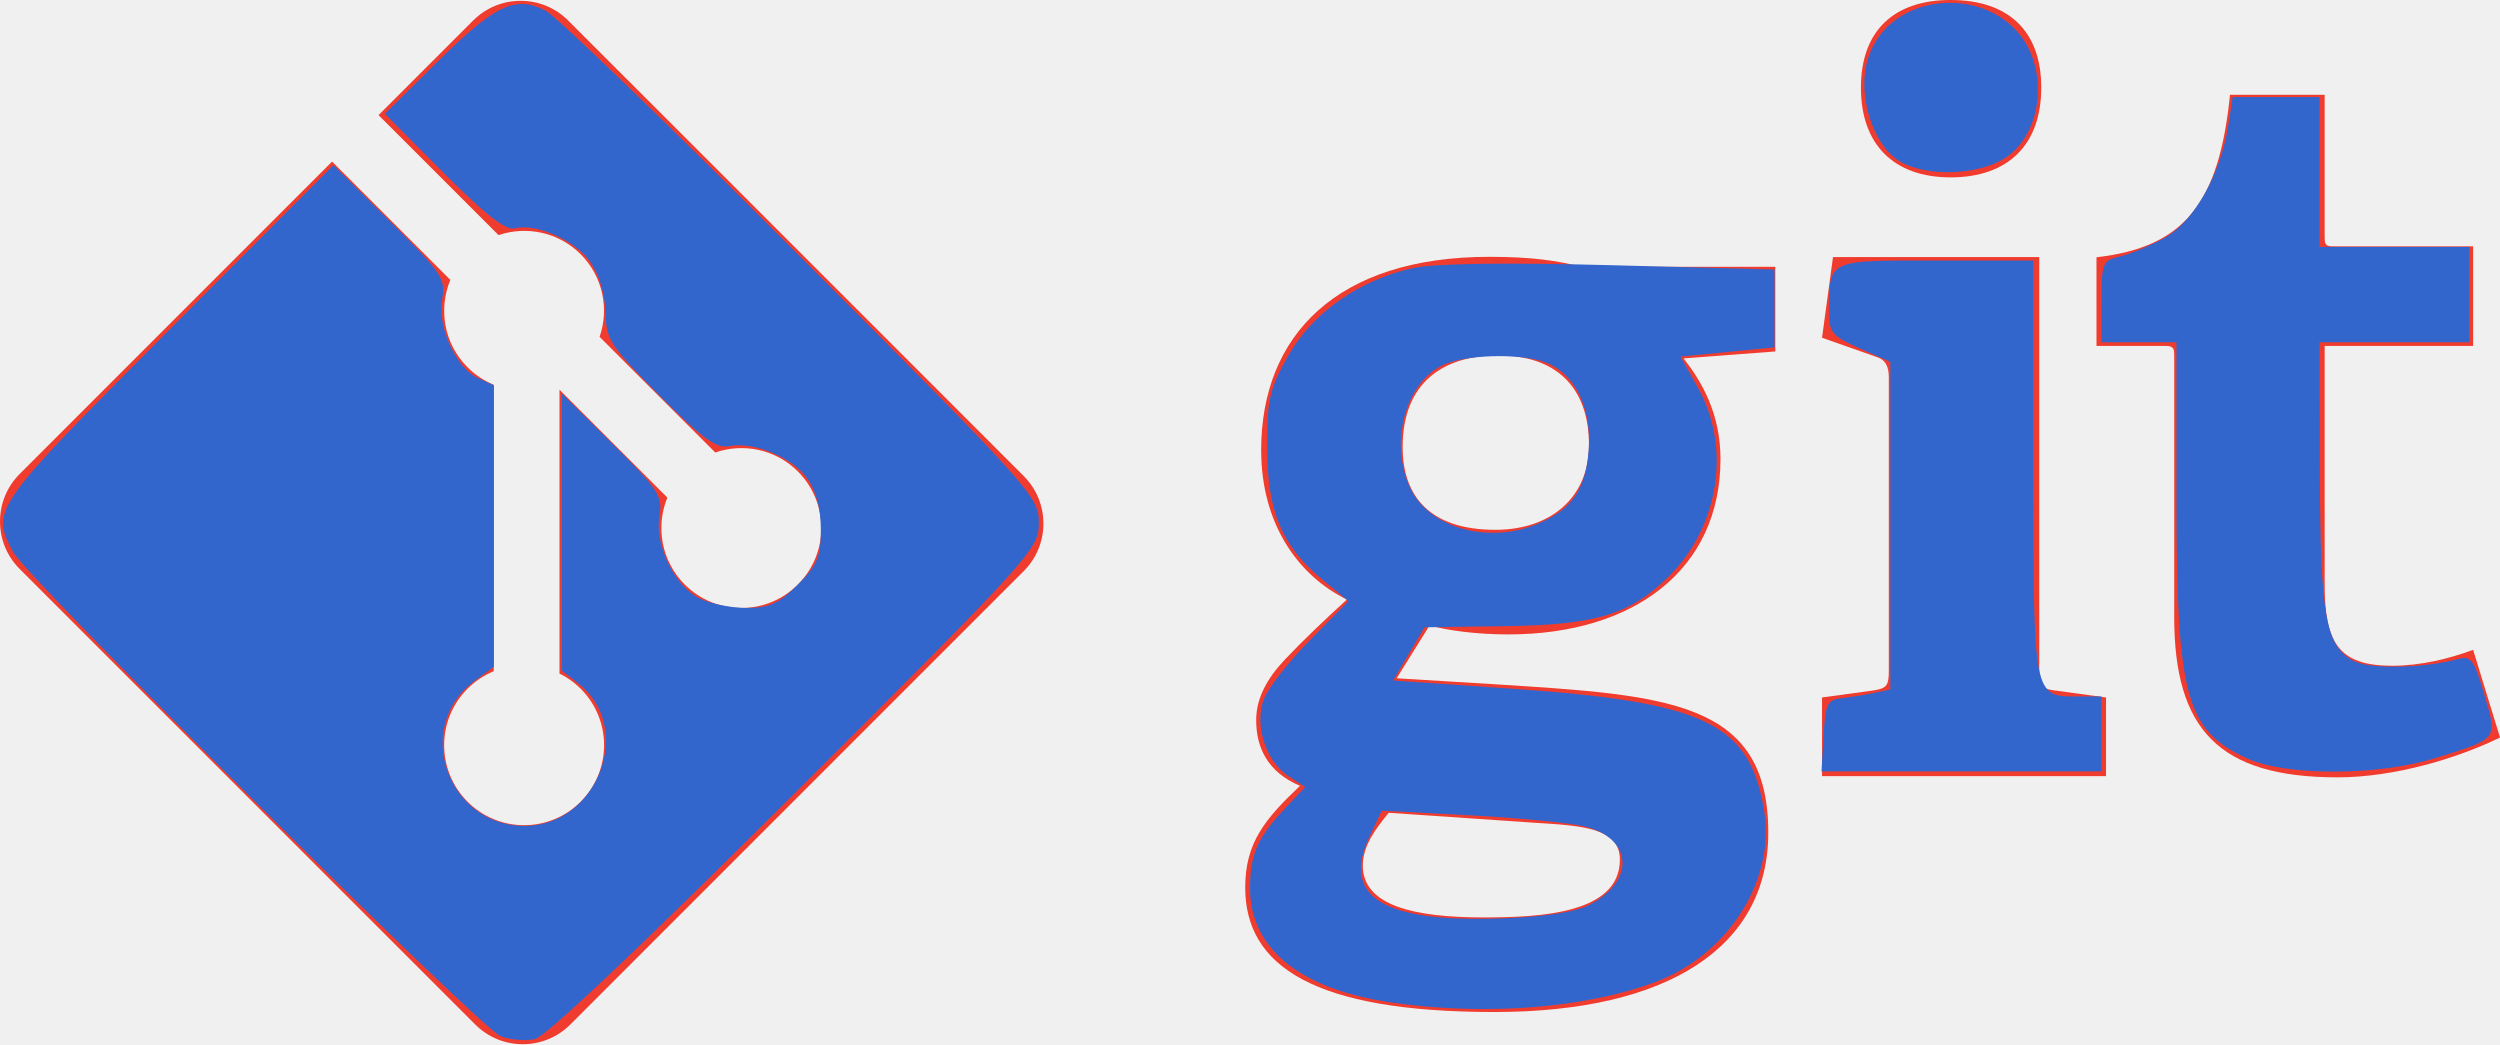
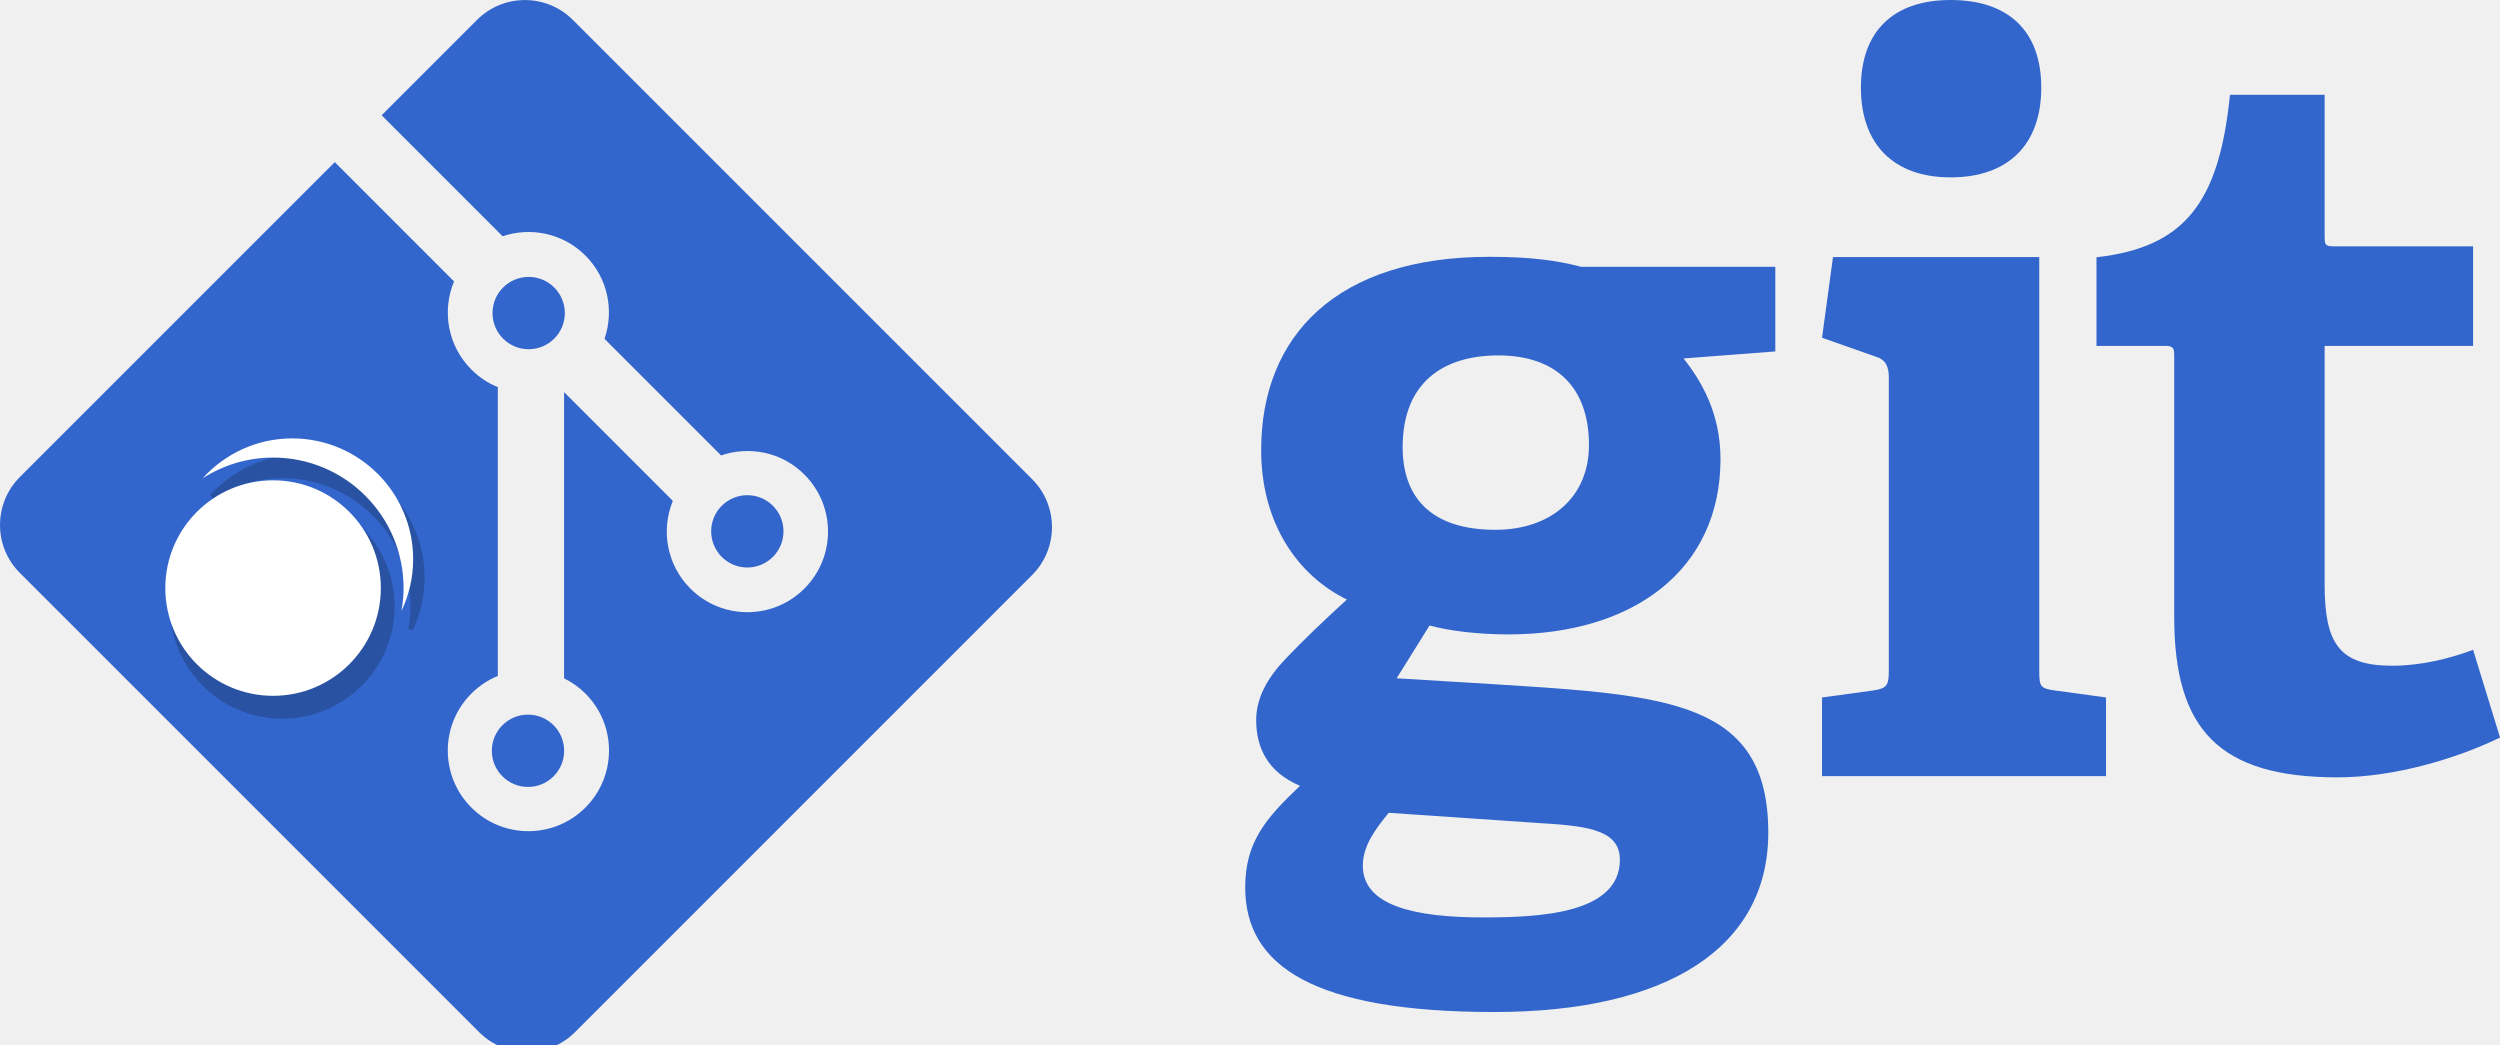
- <svg xmlns="http://www.w3.org/2000/svg" id="svg2" version="1.1" xml:space="preserve" width="272.962" height="114.013" viewBox="0 0 272.962 114.013">
-   <defs id="defs6" />
-   <g id="g10" transform="matrix(1.25,0,0,-1.25,0,114.0125)">
-     <g id="g12" transform="scale(0.1,0.1)">
-       <path d="m 1308.73,601.652 c -47.88,0 -83.54,-23.511 -83.54,-80.093 0,-42.633 23.5,-72.227 80.96,-72.227 48.7,0 81.78,28.695 81.78,73.988 0,51.328 -29.6,78.332 -79.2,78.332 z M 1213,202.133 c -11.33,-13.906 -22.62,-28.68 -22.62,-46.117 0,-34.786 44.36,-45.254 105.3,-45.254 50.48,0 119.24,3.535 119.24,50.468 0,27.895 -33.08,29.622 -74.88,32.243 l -127.04,8.66 z m 257.61,396.89 c 15.64,-20.023 32.2,-47.878 32.2,-87.91 0,-96.601 -75.72,-153.164 -185.35,-153.164 -27.88,0 -53.12,3.473 -68.77,7.817 l -28.73,-46.118 85.28,-5.21 c 150.58,-9.594 239.32,-13.954 239.32,-129.661 0,-100.109 -87.88,-156.652 -239.32,-156.652 -157.52,0 -217.57,40.039 -217.57,108.781 0,39.18 17.41,60.02 47.87,88.782 -28.73,12.144 -38.29,33.89 -38.29,57.398 0,19.16 9.56,36.562 25.25,53.109 15.66,16.52 33.06,33.078 53.95,52.219 -42.64,20.883 -74.85,66.141 -74.85,130.555 0,100.074 66.15,168.804 199.28,168.804 37.43,0 60.07,-3.445 80.09,-8.699 l 169.72,0 0,-73.957 -80.08,-6.094" style="fill:#f03c2e;fill-opacity:1;fill-rule:nonzero;stroke:none" id="path14" />
-       <path d="m 1703.8,757.168 c -49.62,0 -78.33,28.746 -78.33,78.371 0,49.563 28.71,76.563 78.33,76.563 50.48,0 79.2,-27 79.2,-76.563 0,-49.625 -28.72,-78.371 -79.2,-78.371 z m -112.29,-523.012 0,68.719 44.4,6.074 c 12.19,1.766 13.92,4.356 13.92,17.442 l 0,255.867 c 0,9.555 -2.6,15.672 -11.33,18.262 l -46.99,16.55 9.57,70.469 180.17,0 0,-361.148 c 0,-13.95 0.84,-15.676 13.93,-17.442 l 44.39,-6.074 0,-68.719 -248.06,0" style="fill:#f03c2e;fill-opacity:1;fill-rule:nonzero;stroke:none" id="path16" />
-       <path d="m 2183.73,267.895 c -37.44,-18.254 -92.26,-34.793 -141.89,-34.793 -103.56,0 -142.71,41.734 -142.71,140.121 l 0,228.004 c 0,5.211 0,8.707 -6.99,8.707 l -60.91,0 0,77.453 c 76.61,8.726 107.05,47.027 116.62,141.886 l 82.69,0 0,-123.625 c 0,-6.07 0,-8.699 6.97,-8.699 l 122.7,0 0,-87.015 -129.67,0 0,-207.989 c 0,-51.355 12.2,-71.355 59.17,-71.355 24.4,0 49.61,6.074 70.5,13.914 l 23.52,-76.609" style="fill:#f03c2e;fill-opacity:1;fill-rule:nonzero;stroke:none" id="path18" />
-       <path d="m 894.215,496.285 -397.938,397.91 c -22.898,22.918 -60.066,22.918 -82.996,0 L 330.652,811.559 435.469,706.738 c 24.367,8.227 52.297,2.711 71.711,-16.707 19.515,-19.539 24.992,-47.707 16.558,-72.156 l 101.024,-101.02 c 24.441,8.422 52.64,2.981 72.156,-16.57 27.285,-27.277 27.285,-71.476 0,-98.762 -27.289,-27.293 -71.488,-27.293 -98.789,0 -20.516,20.532 -25.59,50.676 -15.199,75.954 l -94.215,94.218 -0.008,-247.929 c 6.652,-3.293 12.93,-7.688 18.473,-13.207 27.277,-27.274 27.277,-71.465 0,-98.782 -27.285,-27.273 -71.504,-27.273 -98.762,0 -27.281,27.317 -27.281,71.508 0,98.782 6.742,6.73 14.543,11.824 22.867,15.238 l 0,250.23 c -8.324,3.403 -16.113,8.461 -22.867,15.239 -20.664,20.648 -25.641,50.976 -15.043,76.351 L 290.051,770.961 17.199,498.125 c -22.926,-22.937 -22.926,-60.105 0,-83.027 L 415.133,17.188 c 22.91,-22.918 60.066,-22.918 83.008,0 L 894.215,413.254 c 22.918,22.93 22.918,60.109 0,83.031" style="fill:#f03c2e;fill-opacity:1;fill-rule:nonzero;stroke:none" id="path20" />
-     </g>
-     <path style="fill:#3366cc" d="M 54.667,113.14 C 52.442,112.292 2.97,63.162 1.439,60.279 -1.023,55.644 -0.857,55.408 18.39,36.102 l 18.018,-18.074 6.156,6.124 c 5.694,5.664 6.122,6.301 5.713,8.483 -0.558,2.976 1.509,7.552 3.904,8.644 l 1.742,0.794 0,15.36 0,15.36 -2.165,1.6 c -6.692,4.947 -2.907,15.786 5.512,15.786 7.979,0 12.059,-10.681 5.925,-15.506 l -1.834,-1.442 0,-15.122 0,-15.122 5.515,5.478 c 5.04,5.007 5.481,5.684 5.125,7.879 -0.513,3.158 1.599,7.556 4.299,8.952 1.152,0.596 3.483,1.083 5.18,1.083 2.518,0 3.552,-0.465 5.615,-2.529 2.158,-2.158 2.529,-3.041 2.529,-6.021 0,-2.31 -0.508,-4.206 -1.5,-5.599 -1.653,-2.321 -5.822,-4.039 -8.541,-3.519 -1.4,0.268 -2.909,-0.834 -7.568,-5.52 -5.413,-5.444 -5.826,-6.082 -5.909,-9.119 -0.056,-2.03 -0.694,-4.114 -1.686,-5.507 -1.678,-2.356 -5.932,-4.231 -8.234,-3.629 -0.964,0.252 -3.214,-1.51 -7.762,-6.078 l -6.404,-6.433 5.766,-5.703 c 6.291,-6.223 8.534,-7.273 11.822,-5.535 1.169,0.618 13.756,12.789 27.971,27.047 25.202,25.277 25.846,25.996 25.846,28.852 0,2.86 -0.625,3.553 -26.59,29.46 -16.76,16.723 -27.277,26.674 -28.449,26.917 -1.023,0.213 -2.696,0.068 -3.719,-0.322 z" id="path3348" transform="matrix(0.8,0,0,-0.8,0,91.21)" />
-     <path style="fill:#3366cc" d="m 151.831,109.442 c -9.877,-1.442 -15.341,-5.869 -15.347,-12.433 -0.003,-3.708 0.805,-5.552 3.844,-8.766 l 2.181,-2.306 -1.832,-1.2 c -2.482,-1.626 -3.747,-5.576 -2.689,-8.397 0.444,-1.184 2.704,-4.078 5.023,-6.432 l 4.215,-4.28 -2.79,-2.3 c -4.481,-3.693 -6.066,-7.455 -6.081,-14.428 -0.011,-5.287 0.244,-6.406 2.288,-10.041 2.652,-4.715 7.836,-8.344 13.723,-9.607 2.289,-0.491 10.102,-0.599 21.491,-0.298 l 17.895,0.473 0,4.248 0,4.248 -5.133,0.506 -5.133,0.506 1.925,3.445 c 3.601,6.444 2.295,15.055 -3.103,20.453 -4.24,4.24 -7.961,5.391 -17.892,5.532 l -8.882,0.127 -1.715,2.904 -1.715,2.904 13.022,0.901 c 21.115,1.461 25.911,3.778 27.484,13.278 1.263,7.627 -3.898,15.759 -11.902,18.754 -7.671,2.87 -18.621,3.708 -28.877,2.211 z m 21.706,-10.642 c 4.987,-2.579 4.774,-7.196 -0.392,-8.534 -1.552,-0.402 -7.2,-0.961 -12.55,-1.242 l -9.728,-0.511 -1.307,2.755 c -3.167,6.675 1.382,9.496 14.517,9.001 4.649,-0.175 7.951,-0.688 9.461,-1.469 z m -5.608,-41.617 c 3.738,-1.582 5.213,-3.743 5.536,-8.11 0.334,-4.524 -1.522,-8.29 -4.678,-9.49 -2.824,-1.074 -9.024,-0.88 -11.416,0.358 -4.029,2.084 -5.664,8.566 -3.377,13.386 2.061,4.342 8.546,6.137 13.936,3.856 z" id="path3350" transform="matrix(0.8,0,0,-0.8,0,91.21)" />
-     <path style="fill:#3366cc" d="m 199.105,80.323 c 0.204,-3.543 0.397,-3.924 2.084,-4.113 1.023,-0.115 2.612,-0.372 3.533,-0.572 l 1.673,-0.364 0,-17.878 0,-17.878 -3.347,-1.481 c -2.967,-1.312 -3.346,-1.751 -3.337,-3.863 0.025,-5.905 -0.331,-5.729 11.605,-5.729 l 10.698,0 0,22.632 c 0,25.15 -0.035,24.969 4.888,24.969 l 2.55,0 0,4.091 0,4.091 -15.286,0 -15.286,0 0.225,-3.905 z" id="path3352" transform="matrix(0.8,0,0,-0.8,0,91.21)" />
-     <path style="fill:#3366cc" d="m 206.885,17.249 c -2.377,-1.87 -3.825,-6.364 -3.171,-9.846 1.707,-9.1 15.673,-9.59 18.353,-0.644 1.233,4.115 -0.174,8.684 -3.252,10.561 -3.295,2.009 -9.331,1.973 -11.93,-0.071 z" id="path3354" transform="matrix(0.8,0,0,-0.8,0,91.21)" />
-     <path style="fill:#3366cc" d="m 245.37,82.811 c -6.722,-3.053 -7.726,-6.759 -7.732,-28.519 l -0.004,-16.921 -4.091,0 -4.091,0 0,-4.448 c 0,-4.24 0.096,-4.471 2.045,-4.93 1.125,-0.265 3.308,-1.174 4.851,-2.02 3.164,-1.734 6.117,-6.937 6.935,-12.216 l 0.49,-3.161 4.739,0 4.739,0 0,8.181 0,8.181 8.181,0 8.181,0 0,5.206 0,5.206 -8.181,0 -8.181,0 0.042,14.318 c 0.046,15.568 0.637,18.859 3.677,20.471 1.772,0.94 7.724,0.82 11.528,-0.231 1.276,-0.353 1.666,0.201 2.742,3.884 1.453,4.975 1.596,4.786 -5.238,6.932 -6.32,1.984 -16.341,2.017 -20.635,0.067 z" id="path3356" transform="matrix(0.8,0,0,-0.8,0,91.21)" />
+ <svg xmlns="http://www.w3.org/2000/svg" version="1.1" id="svg2" x="0px" y="0px" width="272.962px" height="114.013px" viewBox="0 0 272.962 114.013" enable-background="new 0 0 272.962 114.013" xml:space="preserve">
+   <path id="path14" fill="#3366CC" d="M163.591,38.806c-5.985,0-10.443,2.939-10.443,10.012  c0,5.329,2.938,9.028,10.12,9.028c6.087,0,10.223-3.587,10.223-9.248C173.491,42.182,169.791,38.806,163.591,38.806z   M151.625,88.746c-1.416,1.738-2.827,3.585-2.827,5.765c0,4.348,5.545,5.657,13.163,5.657c6.31,0,14.905-0.442,14.905-6.308  c0-3.487-4.135-3.703-9.36-4.03L151.625,88.746z M183.826,39.135c1.955,2.503,4.025,5.985,4.025,10.989  c0,12.075-9.465,19.145-23.169,19.145c-3.485,0-6.64-0.434-8.596-0.977l-3.591,5.765l10.66,0.651  c18.822,1.199,29.915,1.744,29.915,16.208c0,12.514-10.985,19.581-29.915,19.581c-19.69,0-27.196-5.005-27.196-13.598  c0-4.897,2.176-7.503,5.984-11.098c-3.591-1.518-4.786-4.236-4.786-7.175c0-2.395,1.195-4.57,3.156-6.639  c1.958-2.065,4.133-4.135,6.744-6.527c-5.33-2.61-9.356-8.268-9.356-16.319c0-12.509,8.269-21.101,24.91-21.101  c4.679,0,7.509,0.431,10.011,1.087h21.215v9.245L183.826,39.135" />
+   <path id="path16" fill="#3366CC" d="M212.975,19.366c-6.202,0-9.791-3.593-9.791-9.796  c0-6.195,3.589-9.57,9.791-9.57c6.31,0,9.9,3.375,9.9,9.57C222.875,15.773,219.285,19.366,212.975,19.366z M198.939,84.743v-8.59  l5.55-0.759c1.524-0.221,1.74-0.544,1.74-2.18V41.23c0-1.194-0.325-1.959-1.416-2.283l-5.874-2.069l1.196-8.809h22.521v45.144  c0,1.744,0.105,1.959,1.741,2.18l5.549,0.759v8.59L198.939,84.743" />
+   <path id="path18" fill="#3366CC" d="M272.966,80.526c-4.68,2.282-11.533,4.349-17.736,4.349  c-12.945,0-17.839-5.217-17.839-17.515v-28.5c0-0.651,0-1.088-0.874-1.088h-7.614V28.09c9.576-1.091,13.381-5.878,14.577-17.736  h10.336v15.453c0,0.759,0,1.087,0.871,1.087h15.337v10.877h-16.209V63.77c0,6.419,1.525,8.919,7.396,8.919  c3.05,0,6.201-0.759,8.813-1.739L272.966,80.526" />
+   <path id="path14_1_" fill="#3366CC" d="M112.693,52.319L62.544,2.172  c-2.887-2.889-7.571-2.889-10.462,0L41.67,12.586l13.209,13.21c3.07-1.037,6.591-0.341,9.037,2.106  c2.461,2.462,3.15,6.013,2.087,9.094l12.732,12.73c3.081-1.062,6.633-0.376,9.094,2.089c3.438,3.437,3.438,9.007,0,12.447  c-3.44,3.439-9.01,3.439-12.451,0c-2.585-2.588-3.225-6.387-1.914-9.573L61.589,42.815v31.246c0.837,0.415,1.628,0.968,2.327,1.664  c3.438,3.437,3.438,9.007,0,12.45c-3.438,3.436-9.011,3.436-12.446,0c-3.438-3.442-3.438-9.013,0-12.45  c0.85-0.849,1.833-1.491,2.883-1.92V42.269c-1.05-0.43-2.031-1.066-2.883-1.921c-2.604-2.603-3.23-6.424-1.895-9.622L36.553,17.702  L2.166,52.086c-2.888,2.891-2.888,7.575,0,10.464l50.151,50.147c2.887,2.888,7.57,2.888,10.461,0l49.915-49.915  C115.582,59.893,115.582,55.207,112.693,52.319" />
+   <circle id="circle_2_" fill="#3366CC" cx="81.597" cy="58.015" r="3.948" />
+   <circle id="circle_1_" fill="#3366CC" cx="57.723" cy="34.182" r="3.948" />
+   <circle id="circle" fill="#3366CC" cx="57.649" cy="81.973" r="3.948" />
+   <g id="tap_x5F_group">
+     <circle opacity="0.2" fill="#010101" stroke="#010101" cx="30.816" cy="66.208" r="11.765" />
+     <path opacity="0.2" fill="#010101" stroke="#010101" stroke-width="0.5" d="M30.816,51.959c7.869,0,14.249,6.379,14.249,14.249   c0,0.856-0.089,1.689-0.233,2.503c0.812-1.712,1.279-3.62,1.279-5.641c0-7.292-5.911-13.203-13.203-13.203   c-3.884,0-7.365,1.687-9.781,4.356C25.346,52.797,27.981,51.959,30.816,51.959z" />
+     <circle fill="#FFFFFF" cx="29.816" cy="64.208" r="11.765" />
+     <path fill="#FFFFFF" d="M29.816,49.959c7.869,0,14.249,6.379,14.249,14.249c0,0.856-0.089,1.689-0.233,2.503   c0.812-1.712,1.279-3.62,1.279-5.641c0-7.292-5.911-13.203-13.203-13.203c-3.884,0-7.365,1.687-9.781,4.356   C24.346,50.797,26.981,49.959,29.816,49.959z" />
  </g>
</svg>
